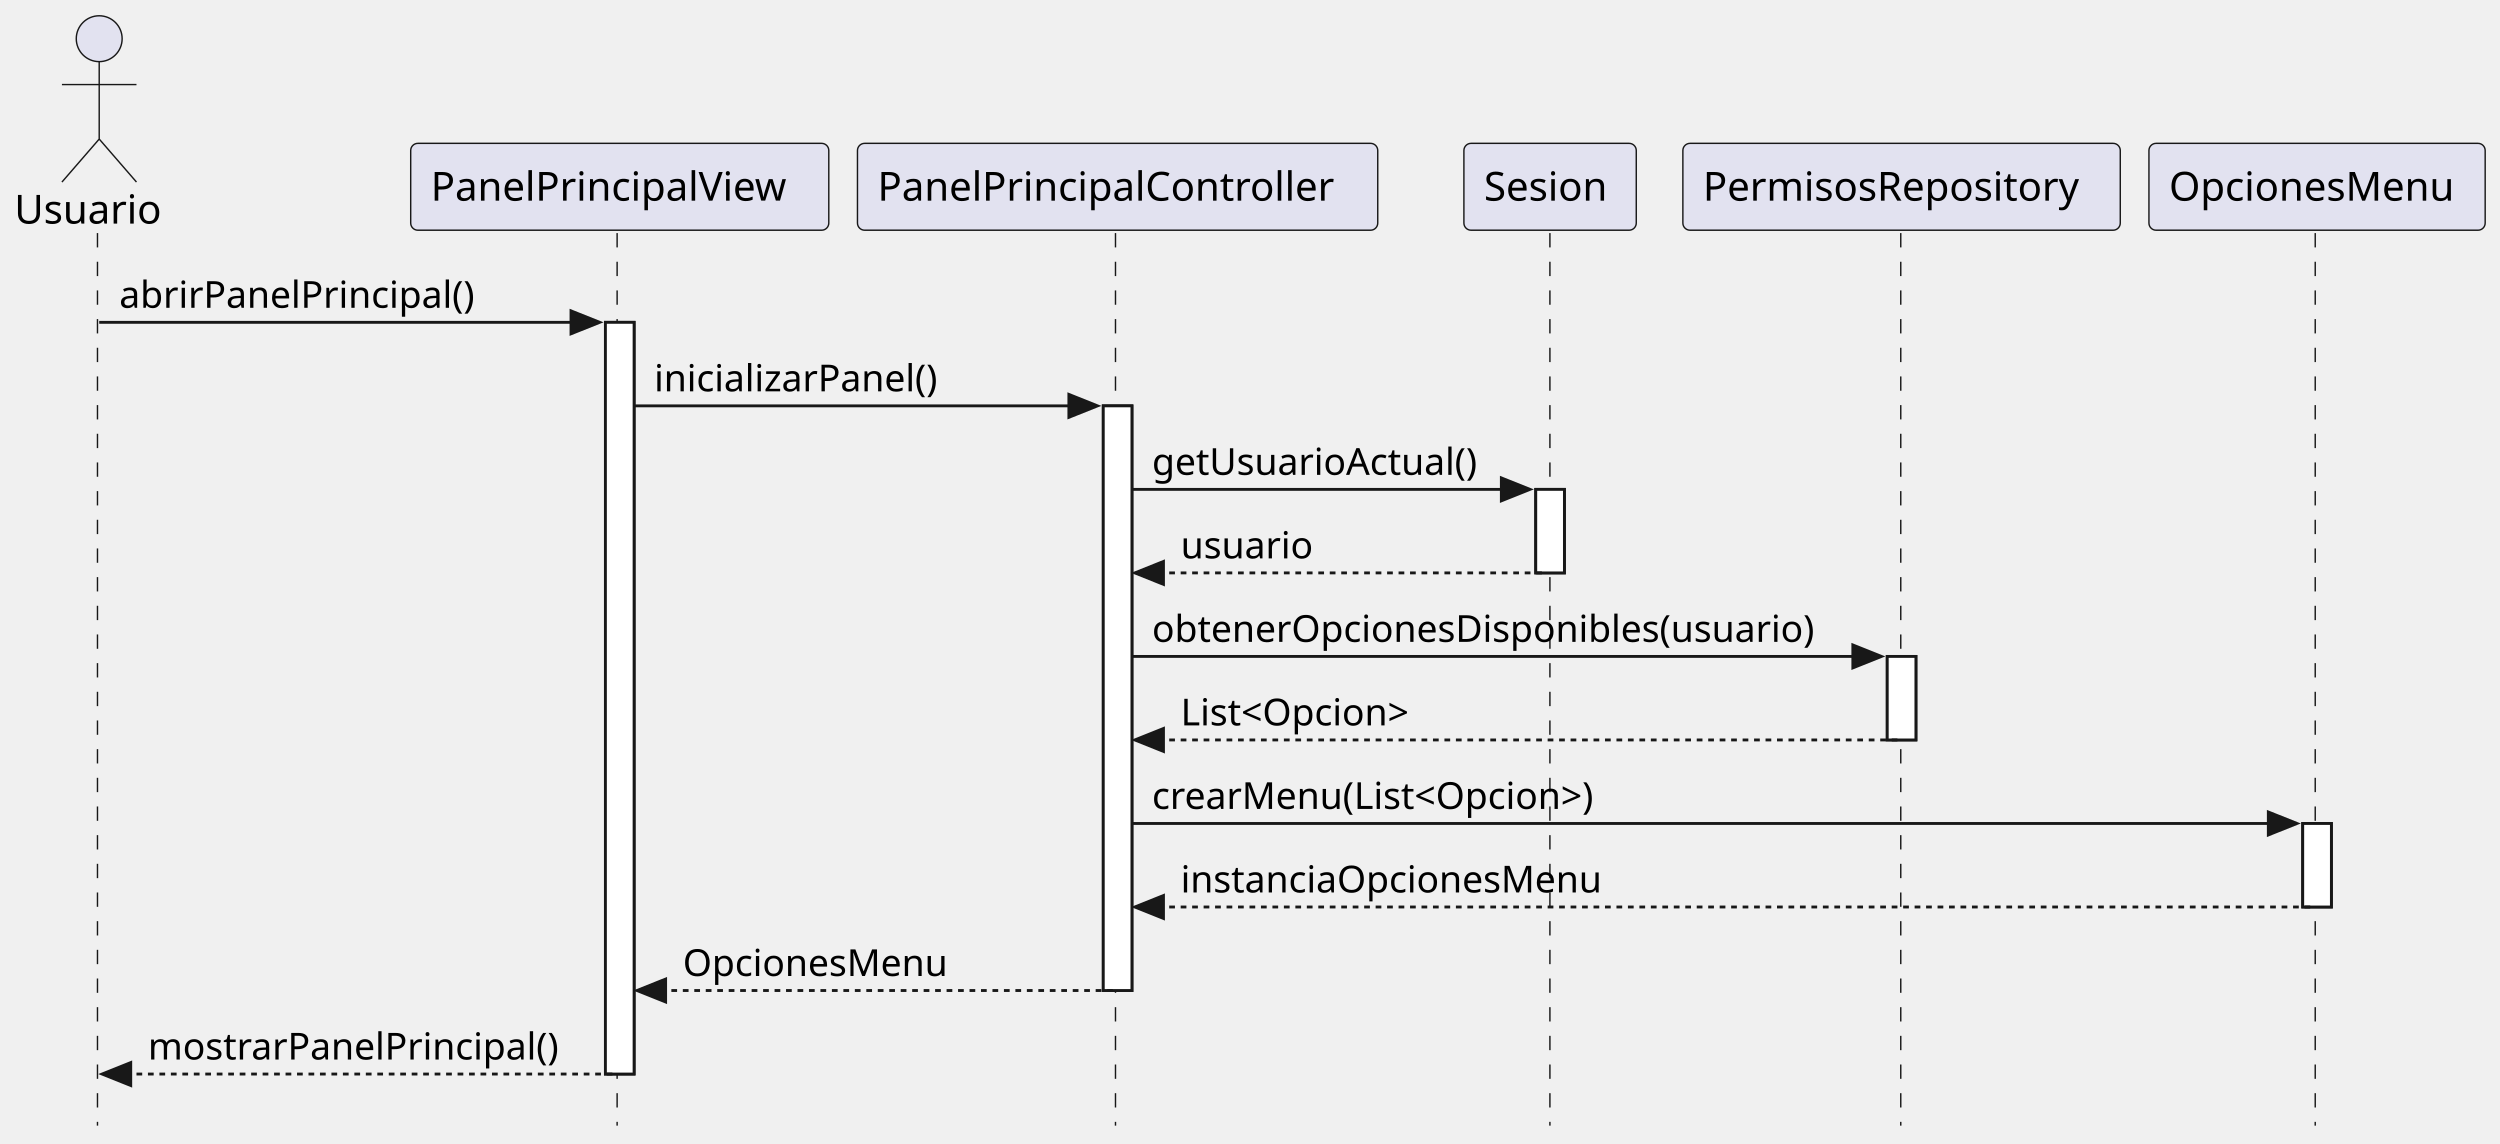
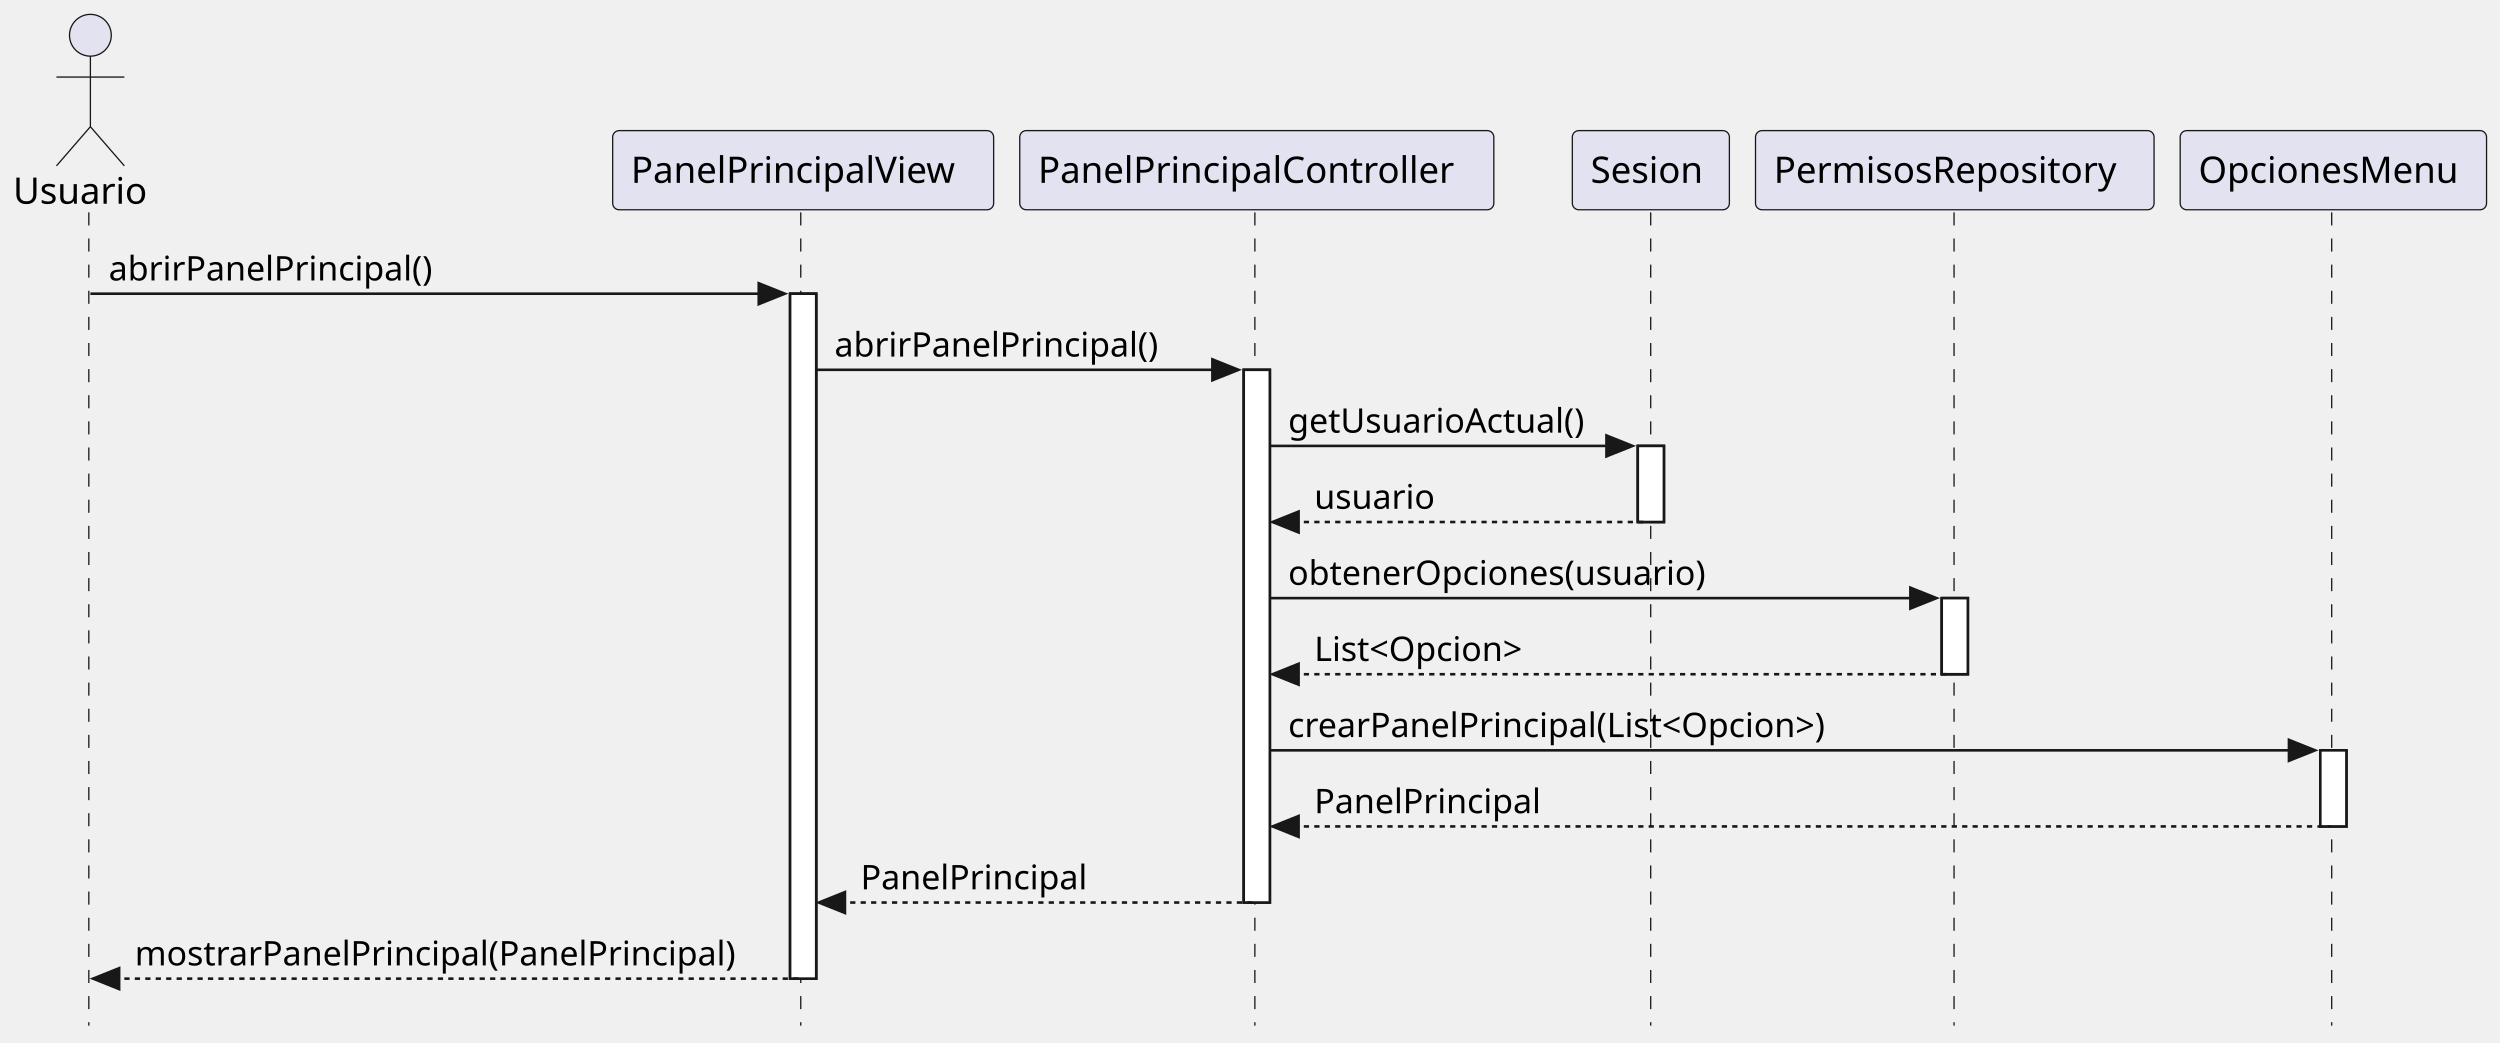
- <svg xmlns="http://www.w3.org/2000/svg" contentStyleType="text/css" data-diagram-type="SEQUENCE" height="399px" preserveAspectRatio="none" style="width:872px;height:399px;background:#FFFFFF;" version="1.1" viewBox="0 0 872 399" width="872px" zoomAndPan="magnify">
+ <svg xmlns="http://www.w3.org/2000/svg" contentStyleType="text/css" data-diagram-type="SEQUENCE" height="399px" preserveAspectRatio="none" style="width:957px;height:399px;background:#FFFFFF;" version="1.1" viewBox="0 0 957 399" width="957px" zoomAndPan="magnify">
  <defs />
  <g>
    <g>
-       <rect fill="#FFFFFF" height="262.195" style="stroke:#181818;stroke-width:1;" width="10" x="211.168" y="112.43" />
+       <rect fill="#FFFFFF" height="262.195" style="stroke:#181818;stroke-width:1;" width="10" x="302.447" y="112.43" />
    </g>
    <g>
-       <rect fill="#FFFFFF" height="203.93" style="stroke:#181818;stroke-width:1;" width="10" x="384.82" y="141.562" />
+       <rect fill="#FFFFFF" height="203.93" style="stroke:#181818;stroke-width:1;" width="10" x="476.1" y="141.562" />
    </g>
    <g>
-       <rect fill="#FFFFFF" height="29.133" style="stroke:#181818;stroke-width:1;" width="10" x="535.67" y="170.695" />
+       <rect fill="#FFFFFF" height="29.133" style="stroke:#181818;stroke-width:1;" width="10" x="626.949" y="170.695" />
    </g>
    <g>
-       <rect fill="#FFFFFF" height="29.133" style="stroke:#181818;stroke-width:1;" width="10" x="658.269" y="228.961" />
+       <rect fill="#FFFFFF" height="29.133" style="stroke:#181818;stroke-width:1;" width="10" x="743.293" y="228.961" />
    </g>
    <g>
-       <rect fill="#FFFFFF" height="29.133" style="stroke:#181818;stroke-width:1;" width="10" x="803.189" y="287.227" />
+       <rect fill="#FFFFFF" height="29.133" style="stroke:#181818;stroke-width:1;" width="10" x="888.213" y="287.227" />
    </g>
    <g class="participant-lifeline" data-entity-uid="part1" data-qualified-name="user" id="part1-lifeline">
      <g>
        <rect fill="#000000" fill-opacity="0" height="311.328" width="8" x="30.602" y="81.297" />
        <line style="stroke:#181818;stroke-width:0.5;stroke-dasharray:5,5;" x1="34" x2="34" y1="81.297" y2="392.625" />
      </g>
    </g>
    <g class="participant-lifeline" data-entity-uid="part2" data-qualified-name="view" id="part2-lifeline">
      <g>
-         <rect fill="#000000" fill-opacity="0" height="311.328" width="8" x="212.168" y="81.297" />
-         <line style="stroke:#181818;stroke-width:0.5;stroke-dasharray:5,5;" x1="215.252" x2="215.252" y1="81.297" y2="392.625" />
+         <rect fill="#000000" fill-opacity="0" height="311.328" width="8" x="303.447" y="81.297" />
+         <line style="stroke:#181818;stroke-width:0.5;stroke-dasharray:5,5;" x1="306.532" x2="306.532" y1="81.297" y2="392.625" />
      </g>
    </g>
    <g class="participant-lifeline" data-entity-uid="part3" data-qualified-name="controller" id="part3-lifeline">
      <g>
-         <rect fill="#000000" fill-opacity="0" height="311.328" width="8" x="385.82" y="81.297" />
-         <line style="stroke:#181818;stroke-width:0.5;stroke-dasharray:5,5;" x1="389.084" x2="389.084" y1="81.297" y2="392.625" />
+         <rect fill="#000000" fill-opacity="0" height="311.328" width="8" x="477.1" y="81.297" />
+         <line style="stroke:#181818;stroke-width:0.5;stroke-dasharray:5,5;" x1="480.363" x2="480.363" y1="81.297" y2="392.625" />
      </g>
    </g>
    <g class="participant-lifeline" data-entity-uid="part4" data-qualified-name="sesion" id="part4-lifeline">
      <g>
-         <rect fill="#000000" fill-opacity="0" height="311.328" width="8" x="536.67" y="81.297" />
-         <line style="stroke:#181818;stroke-width:0.5;stroke-dasharray:5,5;" x1="540.609" x2="540.609" y1="81.297" y2="392.625" />
+         <rect fill="#000000" fill-opacity="0" height="311.328" width="8" x="627.949" y="81.297" />
+         <line style="stroke:#181818;stroke-width:0.5;stroke-dasharray:5,5;" x1="631.888" x2="631.888" y1="81.297" y2="392.625" />
      </g>
    </g>
    <g class="participant-lifeline" data-entity-uid="part5" data-qualified-name="repo" id="part5-lifeline">
      <g>
-         <rect fill="#000000" fill-opacity="0" height="311.328" width="8" x="659.269" y="81.297" />
-         <line style="stroke:#181818;stroke-width:0.5;stroke-dasharray:5,5;" x1="662.986" x2="662.986" y1="81.297" y2="392.625" />
+         <rect fill="#000000" fill-opacity="0" height="311.328" width="8" x="744.293" y="81.297" />
+         <line style="stroke:#181818;stroke-width:0.5;stroke-dasharray:5,5;" x1="748.01" x2="748.01" y1="81.297" y2="392.625" />
      </g>
    </g>
    <g class="participant-lifeline" data-entity-uid="part6" data-qualified-name="menu" id="part6-lifeline">
      <g>
-         <rect fill="#000000" fill-opacity="0" height="311.328" width="8" x="804.189" y="81.297" />
-         <line style="stroke:#181818;stroke-width:0.5;stroke-dasharray:5,5;" x1="807.551" x2="807.551" y1="81.297" y2="392.625" />
+         <rect fill="#000000" fill-opacity="0" height="311.328" width="8" x="889.213" y="81.297" />
+         <line style="stroke:#181818;stroke-width:0.5;stroke-dasharray:5,5;" x1="892.575" x2="892.575" y1="81.297" y2="392.625" />
      </g>
    </g>
    <g class="participant participant-head" data-entity-uid="part1" data-qualified-name="user" id="part1-head">
      <text fill="#000000" font-family="sans-serif" font-size="14" lengthAdjust="spacing" textLength="53.204" x="5" y="77.995">Usuario</text>
      <ellipse cx="34.602" cy="13.5" fill="#E2E2F0" rx="8" ry="8" style="stroke:#181818;stroke-width:0.5;" />
      <path d="M34.602,21.5 L34.602,48.5 M21.602,29.5 L47.602,29.5 M34.602,48.5 L21.602,63.5 M34.602,48.5 L47.602,63.5" fill="none" style="stroke:#181818;stroke-width:0.5;" />
    </g>
    <g class="participant participant-head" data-entity-uid="part2" data-qualified-name="view" id="part2-head">
-       <rect fill="#E2E2F0" height="30.297" rx="2.5" ry="2.5" style="stroke:#181818;stroke-width:0.5;" width="145.831" x="143.252" y="50" />
-       <text fill="#000000" font-family="sans-serif" font-size="14" lengthAdjust="spacing" textLength="131.831" x="150.252" y="69.995">PanelPrincipalView</text>
+       <rect fill="#E2E2F0" height="30.297" rx="2.5" ry="2.5" style="stroke:#181818;stroke-width:0.5;" width="145.831" x="234.532" y="50" />
+       <text fill="#000000" font-family="sans-serif" font-size="14" lengthAdjust="spacing" textLength="131.831" x="241.532" y="69.995">PanelPrincipalView</text>
    </g>
    <g class="participant participant-head" data-entity-uid="part3" data-qualified-name="controller" id="part3-head">
-       <rect fill="#E2E2F0" height="30.297" rx="2.5" ry="2.5" style="stroke:#181818;stroke-width:0.5;" width="181.474" x="299.084" y="50" />
-       <text fill="#000000" font-family="sans-serif" font-size="14" lengthAdjust="spacing" textLength="167.474" x="306.084" y="69.995">PanelPrincipalController</text>
+       <rect fill="#E2E2F0" height="30.297" rx="2.5" ry="2.5" style="stroke:#181818;stroke-width:0.5;" width="181.474" x="390.363" y="50" />
+       <text fill="#000000" font-family="sans-serif" font-size="14" lengthAdjust="spacing" textLength="167.474" x="397.363" y="69.995">PanelPrincipalController</text>
    </g>
    <g class="participant participant-head" data-entity-uid="part4" data-qualified-name="sesion" id="part4-head">
-       <rect fill="#E2E2F0" height="30.297" rx="2.5" ry="2.5" style="stroke:#181818;stroke-width:0.5;" width="60.122" x="510.609" y="50" />
-       <text fill="#000000" font-family="sans-serif" font-size="14" lengthAdjust="spacing" textLength="46.122" x="517.609" y="69.995">Sesion</text>
+       <rect fill="#E2E2F0" height="30.297" rx="2.5" ry="2.5" style="stroke:#181818;stroke-width:0.5;" width="60.122" x="601.888" y="50" />
+       <text fill="#000000" font-family="sans-serif" font-size="14" lengthAdjust="spacing" textLength="46.122" x="608.888" y="69.995">Sesion</text>
    </g>
    <g class="participant participant-head" data-entity-uid="part5" data-qualified-name="repo" id="part5-head">
-       <rect fill="#E2E2F0" height="30.297" rx="2.5" ry="2.5" style="stroke:#181818;stroke-width:0.5;" width="152.565" x="586.986" y="50" />
-       <text fill="#000000" font-family="sans-serif" font-size="14" lengthAdjust="spacing" textLength="138.565" x="593.986" y="69.995">PermisosRepository</text>
+       <rect fill="#E2E2F0" height="30.297" rx="2.5" ry="2.5" style="stroke:#181818;stroke-width:0.5;" width="152.565" x="672.01" y="50" />
+       <text fill="#000000" font-family="sans-serif" font-size="14" lengthAdjust="spacing" textLength="138.565" x="679.01" y="69.995">PermisosRepository</text>
    </g>
    <g class="participant participant-head" data-entity-uid="part6" data-qualified-name="menu" id="part6-head">
-       <rect fill="#E2E2F0" height="30.297" rx="2.5" ry="2.5" style="stroke:#181818;stroke-width:0.5;" width="117.277" x="749.551" y="50" />
-       <text fill="#000000" font-family="sans-serif" font-size="14" lengthAdjust="spacing" textLength="103.277" x="756.551" y="69.995">OpcionesMenu</text>
+       <rect fill="#E2E2F0" height="30.297" rx="2.5" ry="2.5" style="stroke:#181818;stroke-width:0.5;" width="117.277" x="834.575" y="50" />
+       <text fill="#000000" font-family="sans-serif" font-size="14" lengthAdjust="spacing" textLength="103.277" x="841.575" y="69.995">OpcionesMenu</text>
    </g>
    <g>
-       <rect fill="#FFFFFF" height="262.195" style="stroke:#181818;stroke-width:1;" width="10" x="211.168" y="112.43" />
+       <rect fill="#FFFFFF" height="262.195" style="stroke:#181818;stroke-width:1;" width="10" x="302.447" y="112.43" />
    </g>
    <g>
-       <rect fill="#FFFFFF" height="203.93" style="stroke:#181818;stroke-width:1;" width="10" x="384.82" y="141.562" />
+       <rect fill="#FFFFFF" height="203.93" style="stroke:#181818;stroke-width:1;" width="10" x="476.1" y="141.562" />
    </g>
    <g>
-       <rect fill="#FFFFFF" height="29.133" style="stroke:#181818;stroke-width:1;" width="10" x="535.67" y="170.695" />
+       <rect fill="#FFFFFF" height="29.133" style="stroke:#181818;stroke-width:1;" width="10" x="626.949" y="170.695" />
    </g>
    <g>
-       <rect fill="#FFFFFF" height="29.133" style="stroke:#181818;stroke-width:1;" width="10" x="658.269" y="228.961" />
+       <rect fill="#FFFFFF" height="29.133" style="stroke:#181818;stroke-width:1;" width="10" x="743.293" y="228.961" />
    </g>
    <g>
-       <rect fill="#FFFFFF" height="29.133" style="stroke:#181818;stroke-width:1;" width="10" x="803.189" y="287.227" />
+       <rect fill="#FFFFFF" height="29.133" style="stroke:#181818;stroke-width:1;" width="10" x="888.213" y="287.227" />
    </g>
    <g class="message" data-entity-1="part1" data-entity-2="part2" id="msg1">
-       <polygon fill="#181818" points="199.168,108.43,209.168,112.43,199.168,116.43" style="stroke:#181818;stroke-width:1;" />
-       <line style="stroke:#181818;stroke-width:1;" x1="34.602" x2="205.168" y1="112.43" y2="112.43" />
+       <polygon fill="#181818" points="290.447,108.43,300.447,112.43,290.447,116.43" style="stroke:#181818;stroke-width:1;" />
+       <line style="stroke:#181818;stroke-width:1;" x1="34.602" x2="296.447" y1="112.43" y2="112.43" />
      <text fill="#000000" font-family="sans-serif" font-size="13" lengthAdjust="spacing" textLength="131.942" x="41.602" y="107.364">abrirPanelPrincipal()</text>
    </g>
    <g class="message" data-entity-1="part2" data-entity-2="part3" id="msg2">
-       <polygon fill="#181818" points="372.82,137.562,382.82,141.562,372.82,145.562" style="stroke:#181818;stroke-width:1;" />
-       <line style="stroke:#181818;stroke-width:1;" x1="221.168" x2="378.82" y1="141.562" y2="141.562" />
-       <text fill="#000000" font-family="sans-serif" font-size="13" lengthAdjust="spacing" textLength="107.345" x="228.168" y="136.497">inicializarPanel()</text>
+       <polygon fill="#181818" points="464.1,137.562,474.1,141.562,464.1,145.562" style="stroke:#181818;stroke-width:1;" />
+       <line style="stroke:#181818;stroke-width:1;" x1="312.447" x2="470.1" y1="141.562" y2="141.562" />
+       <text fill="#000000" font-family="sans-serif" font-size="13" lengthAdjust="spacing" textLength="131.942" x="319.447" y="136.497">abrirPanelPrincipal()</text>
    </g>
    <g class="message" data-entity-1="part3" data-entity-2="part4" id="msg3">
-       <polygon fill="#181818" points="523.67,166.695,533.67,170.695,523.67,174.695" style="stroke:#181818;stroke-width:1;" />
-       <line style="stroke:#181818;stroke-width:1;" x1="394.82" x2="529.67" y1="170.695" y2="170.695" />
-       <text fill="#000000" font-family="sans-serif" font-size="13" lengthAdjust="spacing" textLength="121.85" x="401.82" y="165.629">getUsuarioActual()</text>
+       <polygon fill="#181818" points="614.949,166.695,624.949,170.695,614.949,174.695" style="stroke:#181818;stroke-width:1;" />
+       <line style="stroke:#181818;stroke-width:1;" x1="486.1" x2="620.949" y1="170.695" y2="170.695" />
+       <text fill="#000000" font-family="sans-serif" font-size="13" lengthAdjust="spacing" textLength="121.85" x="493.1" y="165.629">getUsuarioActual()</text>
    </g>
    <g class="message" data-entity-1="part4" data-entity-2="part3" id="msg4">
-       <polygon fill="#181818" points="405.82,195.828,395.82,199.828,405.82,203.828" style="stroke:#181818;stroke-width:1;" />
-       <line style="stroke:#181818;stroke-width:1;stroke-dasharray:2,2;" x1="399.82" x2="539.67" y1="199.828" y2="199.828" />
-       <text fill="#000000" font-family="sans-serif" font-size="13" lengthAdjust="spacing" textLength="48.128" x="411.82" y="194.762">usuario</text>
+       <polygon fill="#181818" points="497.1,195.828,487.1,199.828,497.1,203.828" style="stroke:#181818;stroke-width:1;" />
+       <line style="stroke:#181818;stroke-width:1;stroke-dasharray:2,2;" x1="491.1" x2="630.949" y1="199.828" y2="199.828" />
+       <text fill="#000000" font-family="sans-serif" font-size="13" lengthAdjust="spacing" textLength="48.128" x="503.1" y="194.762">usuario</text>
    </g>
    <g class="message" data-entity-1="part3" data-entity-2="part5" id="msg5">
-       <polygon fill="#181818" points="646.269,224.961,656.269,228.961,646.269,232.961" style="stroke:#181818;stroke-width:1;" />
-       <line style="stroke:#181818;stroke-width:1;" x1="394.82" x2="652.269" y1="228.961" y2="228.961" />
-       <text fill="#000000" font-family="sans-serif" font-size="13" lengthAdjust="spacing" textLength="244.448" x="401.82" y="223.895">obtenerOpcionesDisponibles(usuario)</text>
+       <polygon fill="#181818" points="731.293,224.961,741.293,228.961,731.293,232.961" style="stroke:#181818;stroke-width:1;" />
+       <line style="stroke:#181818;stroke-width:1;" x1="486.1" x2="737.293" y1="228.961" y2="228.961" />
+       <text fill="#000000" font-family="sans-serif" font-size="13" lengthAdjust="spacing" textLength="169.362" x="493.1" y="223.895">obtenerOpciones(usuario)</text>
    </g>
    <g class="message" data-entity-1="part5" data-entity-2="part3" id="msg6">
-       <polygon fill="#181818" points="405.82,254.094,395.82,258.094,405.82,262.094" style="stroke:#181818;stroke-width:1;" />
-       <line style="stroke:#181818;stroke-width:1;stroke-dasharray:2,2;" x1="399.82" x2="662.269" y1="258.094" y2="258.094" />
-       <text fill="#000000" font-family="sans-serif" font-size="13" lengthAdjust="spacing" textLength="89.946" x="411.82" y="253.028">List&lt;Opcion&gt;</text>
+       <polygon fill="#181818" points="497.1,254.094,487.1,258.094,497.1,262.094" style="stroke:#181818;stroke-width:1;" />
+       <line style="stroke:#181818;stroke-width:1;stroke-dasharray:2,2;" x1="491.1" x2="747.293" y1="258.094" y2="258.094" />
+       <text fill="#000000" font-family="sans-serif" font-size="13" lengthAdjust="spacing" textLength="89.946" x="503.1" y="253.028">List&lt;Opcion&gt;</text>
    </g>
    <g class="message" data-entity-1="part3" data-entity-2="part6" id="msg7">
-       <polygon fill="#181818" points="791.189,283.227,801.189,287.227,791.189,291.227" style="stroke:#181818;stroke-width:1;" />
-       <line style="stroke:#181818;stroke-width:1;" x1="394.82" x2="797.189" y1="287.227" y2="287.227" />
-       <text fill="#000000" font-family="sans-serif" font-size="13" lengthAdjust="spacing" textLength="169.584" x="401.82" y="282.161">crearMenu(List&lt;Opcion&gt;)</text>
+       <polygon fill="#181818" points="876.213,283.227,886.213,287.227,876.213,291.227" style="stroke:#181818;stroke-width:1;" />
+       <line style="stroke:#181818;stroke-width:1;" x1="486.1" x2="882.213" y1="287.227" y2="287.227" />
+       <text fill="#000000" font-family="sans-serif" font-size="13" lengthAdjust="spacing" textLength="225.17" x="493.1" y="282.161">crearPanelPrincipal(List&lt;Opcion&gt;)</text>
    </g>
    <g class="message" data-entity-1="part6" data-entity-2="part3" id="msg8">
-       <polygon fill="#181818" points="405.82,312.359,395.82,316.359,405.82,320.359" style="stroke:#181818;stroke-width:1;" />
-       <line style="stroke:#181818;stroke-width:1;stroke-dasharray:2,2;" x1="399.82" x2="807.189" y1="316.359" y2="316.359" />
-       <text fill="#000000" font-family="sans-serif" font-size="13" lengthAdjust="spacing" textLength="154.553" x="411.82" y="311.293">instanciaOpcionesMenu</text>
+       <polygon fill="#181818" points="497.1,312.359,487.1,316.359,497.1,320.359" style="stroke:#181818;stroke-width:1;" />
+       <line style="stroke:#181818;stroke-width:1;stroke-dasharray:2,2;" x1="491.1" x2="892.213" y1="316.359" y2="316.359" />
+       <text fill="#000000" font-family="sans-serif" font-size="13" lengthAdjust="spacing" textLength="91.279" x="503.1" y="311.293">PanelPrincipal</text>
    </g>
    <g class="message" data-entity-1="part3" data-entity-2="part2" id="msg9">
-       <polygon fill="#181818" points="232.168,341.492,222.168,345.492,232.168,349.492" style="stroke:#181818;stroke-width:1;" />
-       <line style="stroke:#181818;stroke-width:1;stroke-dasharray:2,2;" x1="226.168" x2="388.82" y1="345.492" y2="345.492" />
-       <text fill="#000000" font-family="sans-serif" font-size="13" lengthAdjust="spacing" textLength="95.9" x="238.168" y="340.426">OpcionesMenu</text>
+       <polygon fill="#181818" points="323.447,341.492,313.447,345.492,323.447,349.492" style="stroke:#181818;stroke-width:1;" />
+       <line style="stroke:#181818;stroke-width:1;stroke-dasharray:2,2;" x1="317.447" x2="480.1" y1="345.492" y2="345.492" />
+       <text fill="#000000" font-family="sans-serif" font-size="13" lengthAdjust="spacing" textLength="91.279" x="329.447" y="340.426">PanelPrincipal</text>
    </g>
    <g class="message" data-entity-1="part2" data-entity-2="part1" id="msg10">
      <polygon fill="#181818" points="45.602,370.625,35.602,374.625,45.602,378.625" style="stroke:#181818;stroke-width:1;" />
-       <line style="stroke:#181818;stroke-width:1;stroke-dasharray:2,2;" x1="39.602" x2="215.168" y1="374.625" y2="374.625" />
-       <text fill="#000000" font-family="sans-serif" font-size="13" lengthAdjust="spacing" textLength="152.566" x="51.602" y="369.559">mostrarPanelPrincipal()</text>
+       <line style="stroke:#181818;stroke-width:1;stroke-dasharray:2,2;" x1="39.602" x2="306.447" y1="374.625" y2="374.625" />
+       <text fill="#000000" font-family="sans-serif" font-size="13" lengthAdjust="spacing" textLength="243.845" x="51.602" y="369.559">mostrarPanelPrincipal(PanelPrincipal)</text>
    </g>
  </g>
</svg>
